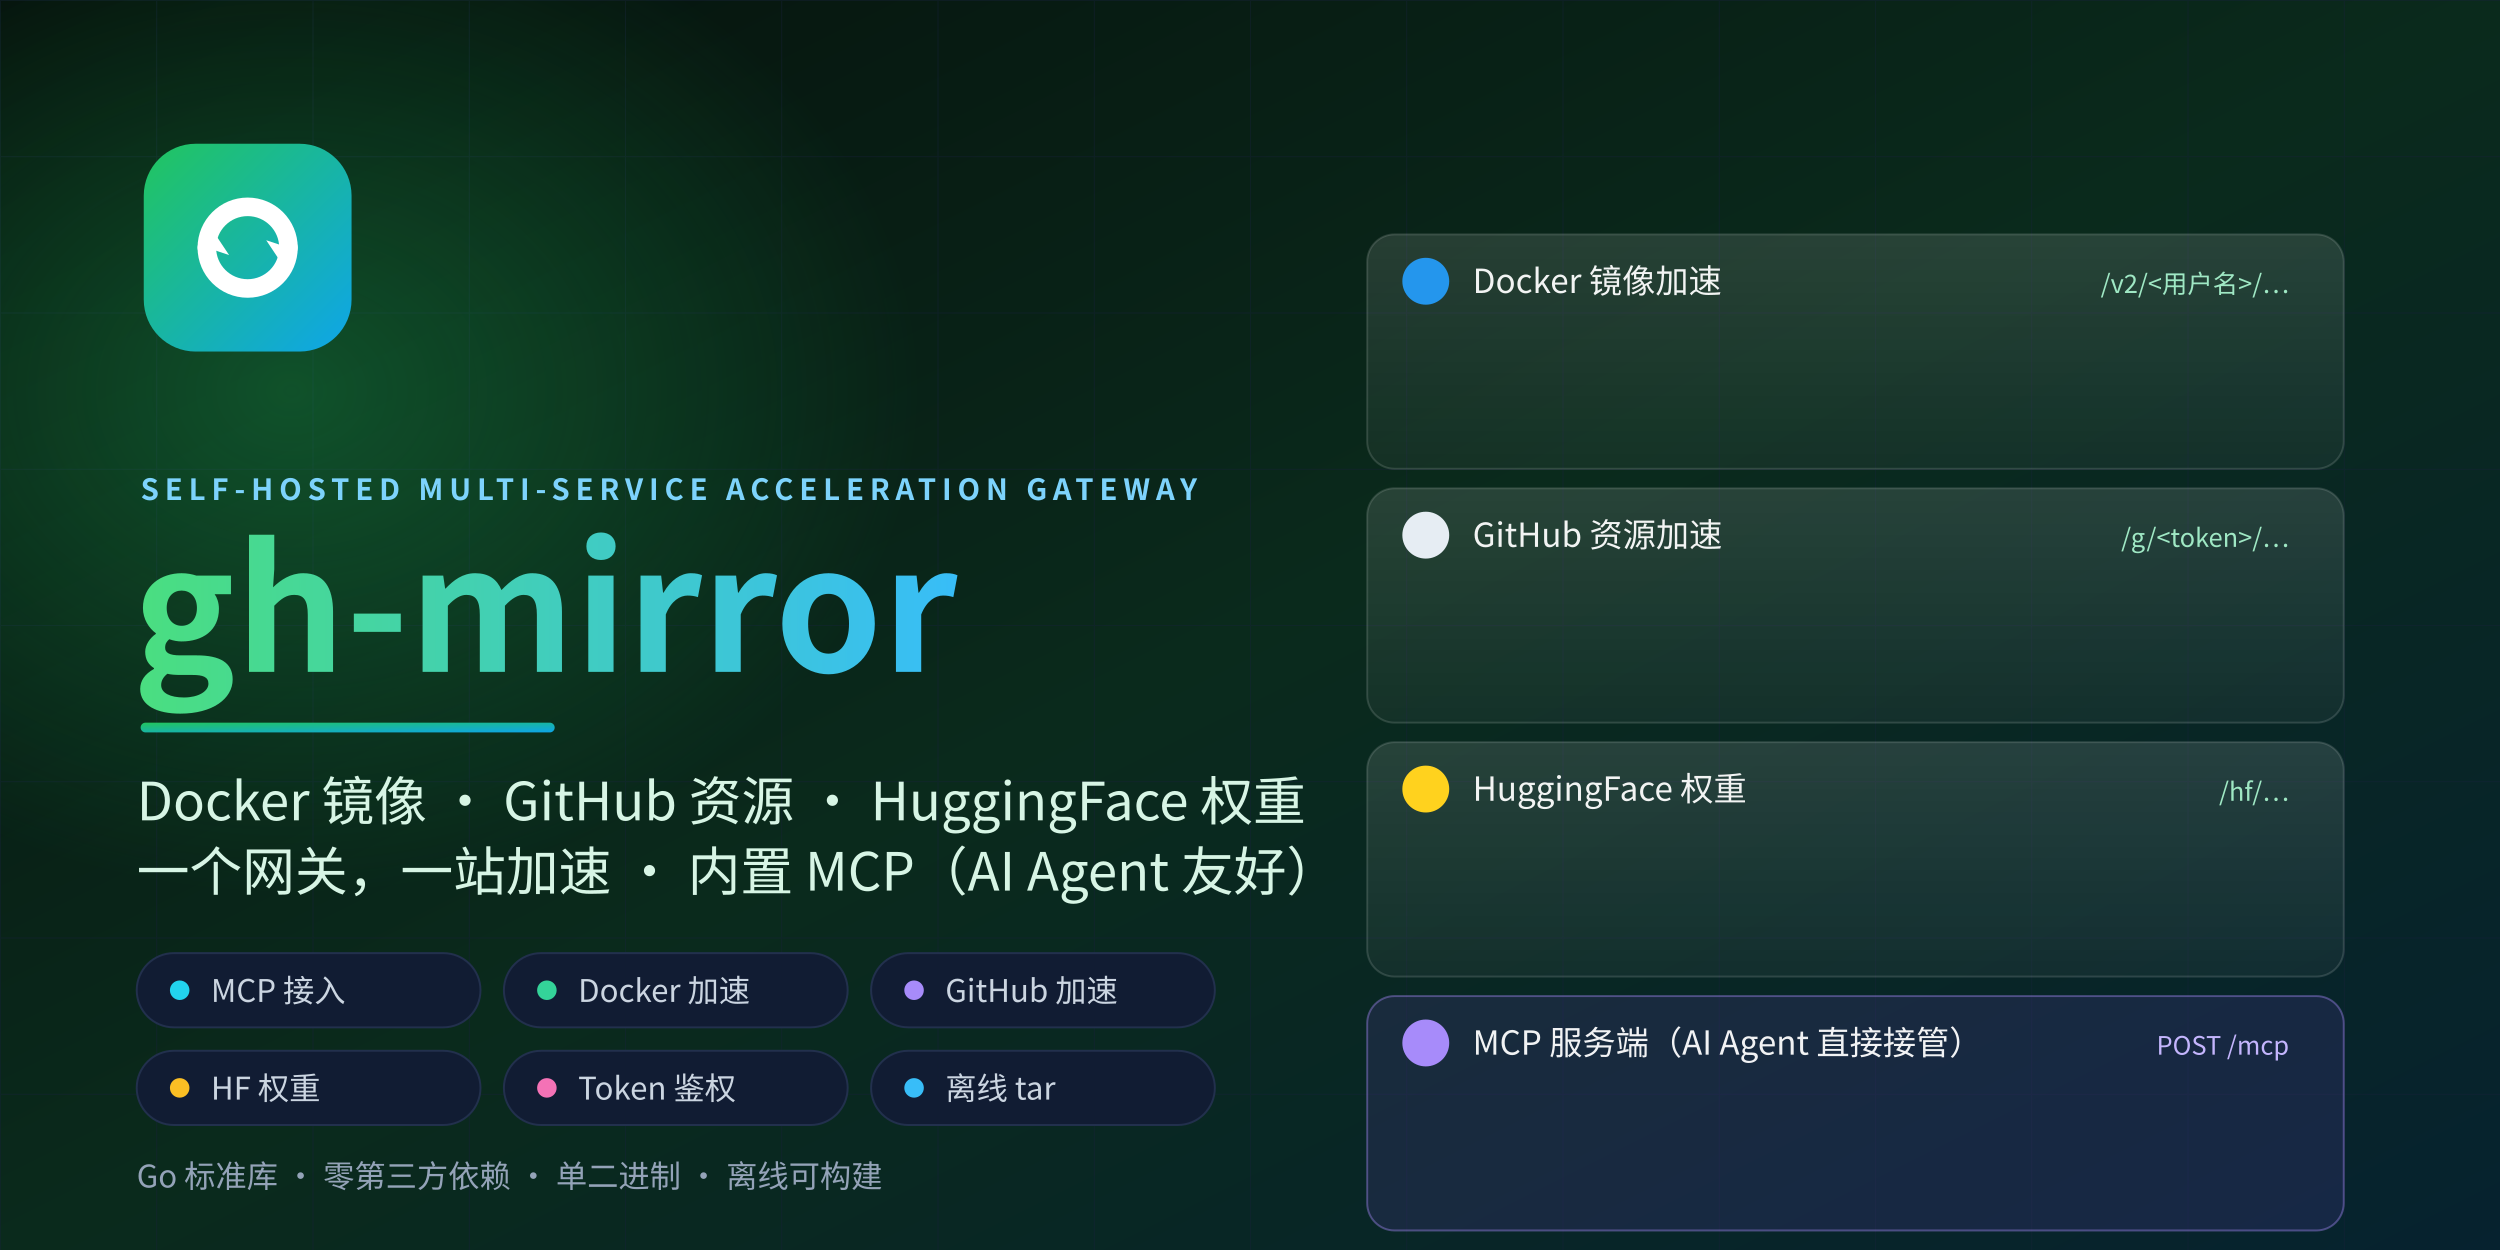
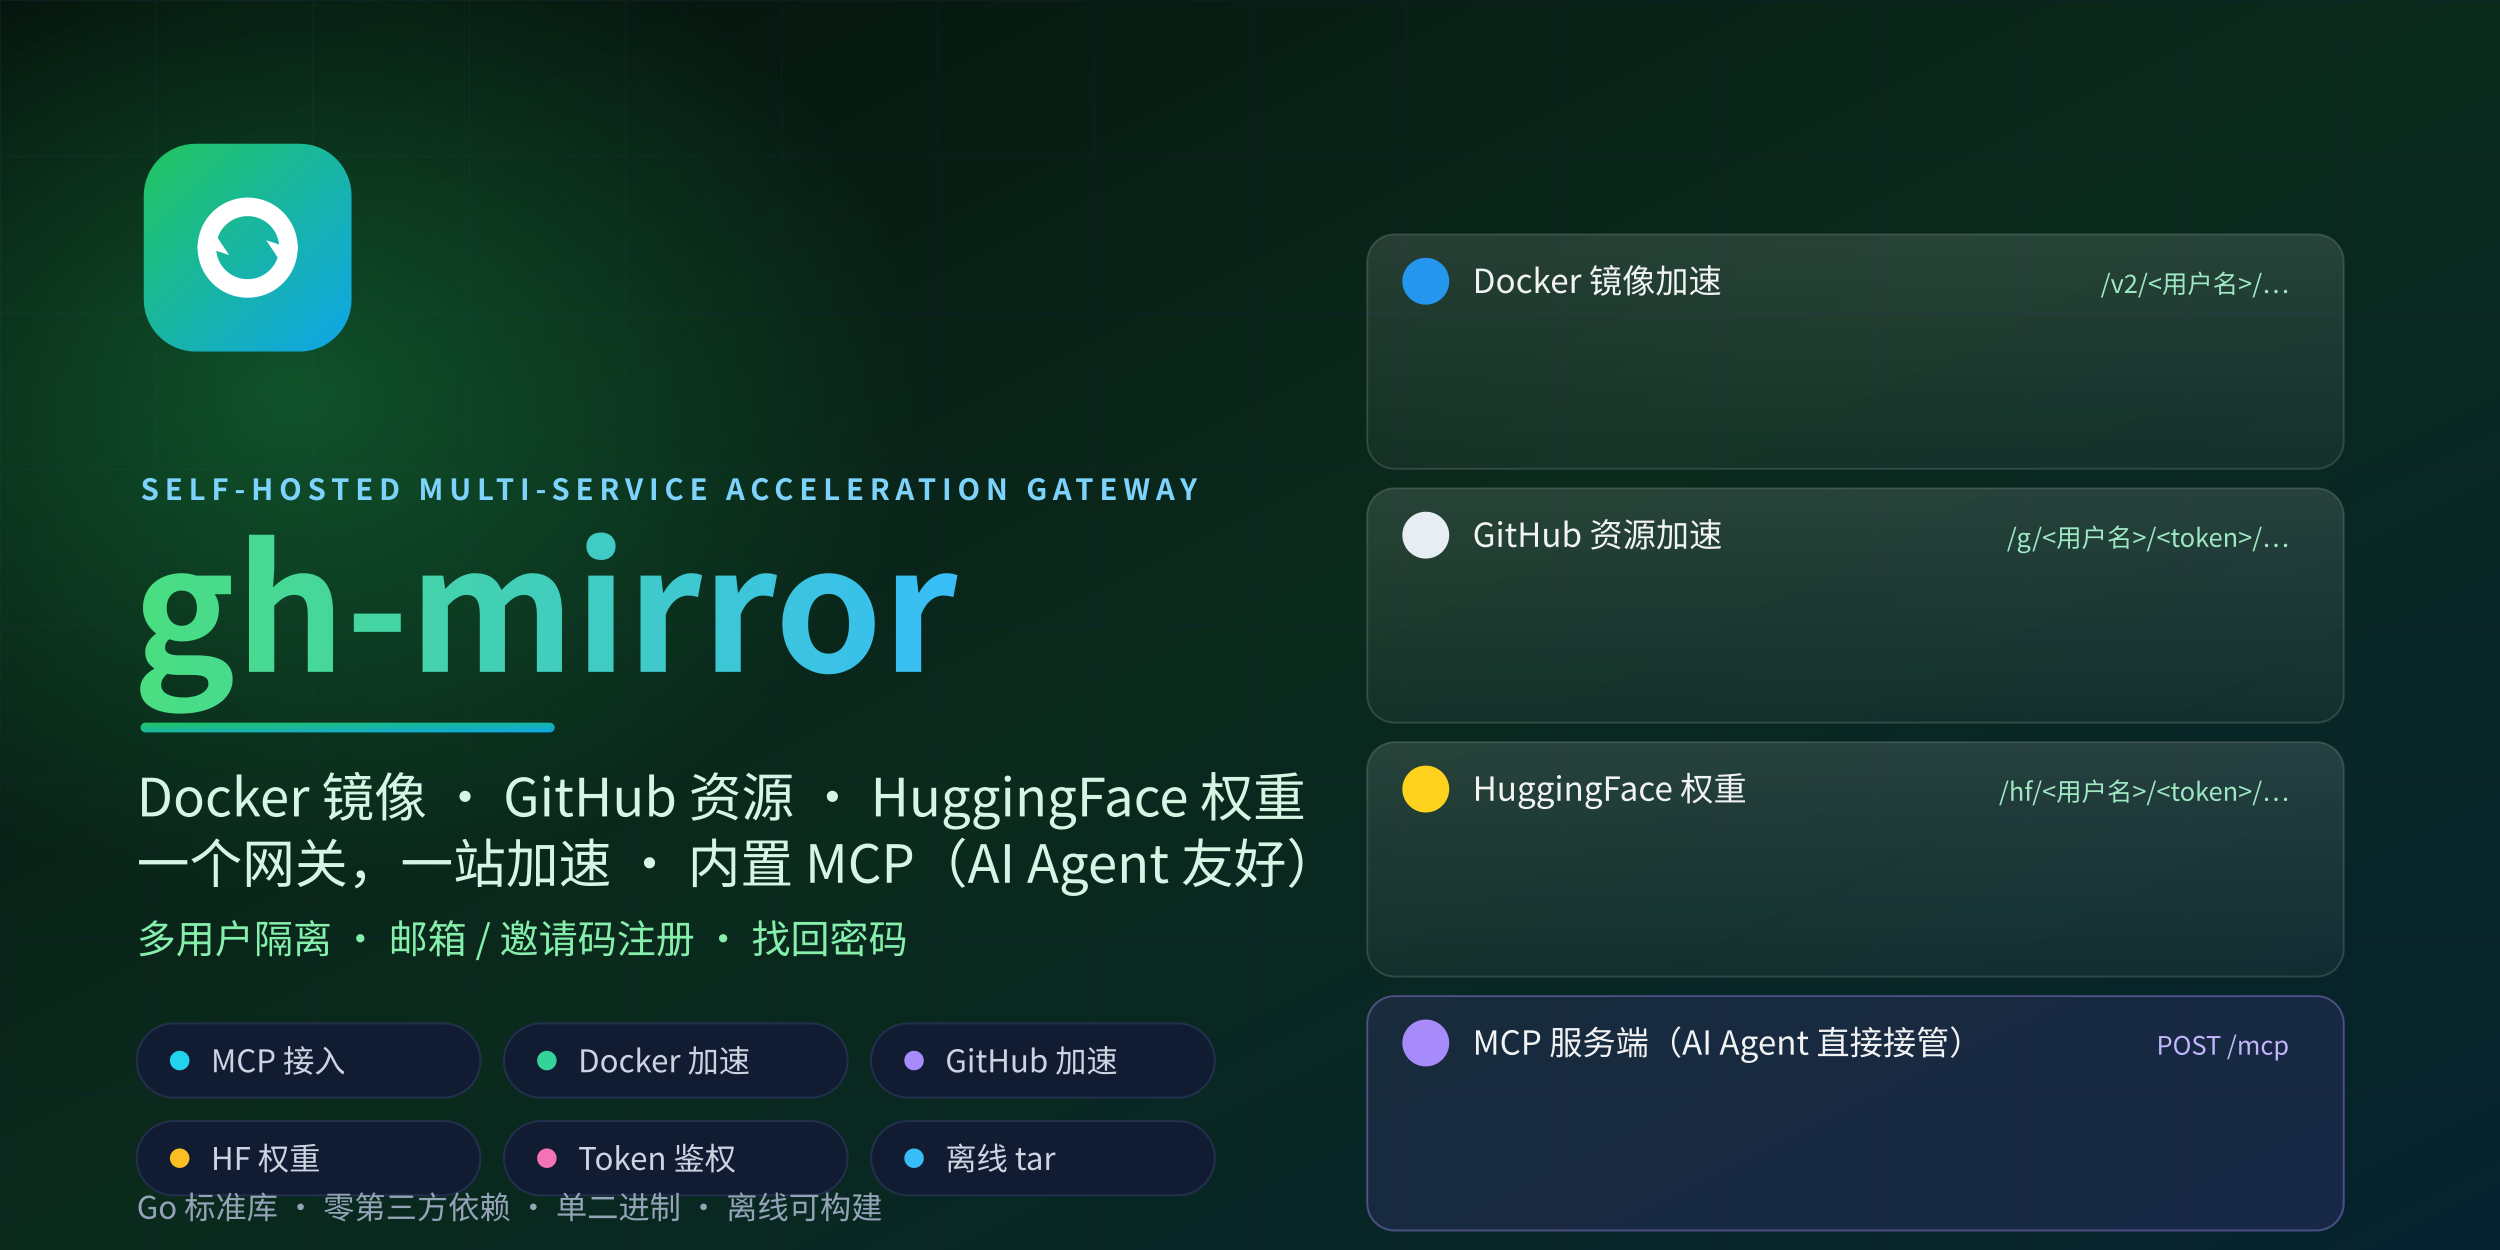
<svg xmlns="http://www.w3.org/2000/svg" width="1280" height="640" viewBox="0 0 1280 640" font-family="'Segoe UI','Microsoft YaHei','PingFang SC','Noto Sans CJK SC',sans-serif">
  <defs>
    <linearGradient id="bg" x1="0" y1="0" x2="1" y2="1">
      <stop offset="0" stop-color="#05100b" />
      <stop offset="0.5" stop-color="#0a2a1c" />
      <stop offset="1" stop-color="#06222f" />
    </linearGradient>
    <radialGradient id="glow" cx="0.5" cy="0.5" r="0.5">
      <stop offset="0" stop-color="#22c55e" stop-opacity="0.32" />
      <stop offset="1" stop-color="#22c55e" stop-opacity="0" />
    </radialGradient>
    <linearGradient id="logoGrad" x1="0" y1="0" x2="1" y2="1">
      <stop offset="0" stop-color="#22c55e" />
      <stop offset="1" stop-color="#0ea5e9" />
    </linearGradient>
    <linearGradient id="title" x1="0" y1="0" x2="1" y2="0">
      <stop offset="0" stop-color="#4ade80" />
      <stop offset="1" stop-color="#38bdf8" />
    </linearGradient>
    <linearGradient id="card" x1="0" y1="0" x2="0" y2="1">
      <stop offset="0" stop-color="#ffffff" stop-opacity="0.12" />
      <stop offset="1" stop-color="#ffffff" stop-opacity="0.04" />
    </linearGradient>
    <pattern id="grid" width="80" height="80" patternUnits="userSpaceOnUse">
      <path d="M 80 0 L 0 0 0 80" fill="none" stroke="#16213a" stroke-width="1" />
    </pattern>
  </defs>
  <rect width="1280" height="640" fill="url(#bg)" />
  <rect width="1280" height="640" fill="url(#grid)" opacity="0.4" />
  <ellipse cx="150" cy="200" rx="320" ry="260" fill="url(#glow)" />
  <g transform="translate(66,66) scale(1.9)">
    <rect x="4" y="4" width="56" height="56" rx="14" fill="url(#logoGrad)" />
    <g fill="none" stroke="#ffffff" stroke-width="5" stroke-linecap="round">
      <path d="M21 32 A11 11 0 0 1 43 32" />
      <path d="M43 32 A11 11 0 0 1 21 32" />
    </g>
    <path d="M43 32 L37 30 L41 36 Z" fill="#ffffff" />
    <path d="M21 32 L27 34 L23 28 Z" fill="#ffffff" />
  </g>
  <text x="72" y="256" font-size="15" letter-spacing="3" fill="#7dd3fc" font-weight="600">SELF-HOSTED MULTI-SERVICE ACCELERATION GATEWAY</text>
  <text x="68" y="344" font-size="88" font-weight="800" fill="url(#title)">gh-mirror</text>
  <rect x="72" y="370" width="212" height="5" rx="2.5" fill="url(#logoGrad)" />
-   <text x="70" y="420" font-size="27" fill="#d7f5e5">Docker 镜像 · GitHub 资源 · HuggingFace 权重</text>
-   <text x="70" y="456" font-size="27" fill="#d7f5e5">一个网关，一站加速 · 内置 MCP（AI Agent 友好）</text>
+   <text x="70" y="418" font-size="27" fill="#d7f5e5">Docker 镜像 · GitHub 资源 · HuggingFace 权重</text>
+   <text x="70" y="452" font-size="27" fill="#d7f5e5">一个网关，一站加速 · 内置 MCP（AI Agent 友好）</text>
+   <text x="70" y="488" font-size="20" fill="#86efac">多用户隔离 · 邮箱 / 邀请码注册 · 找回密码</text>
  <g font-size="16" fill="#cbd5e1">
-     <rect x="70" y="488" width="176" height="38" rx="19" fill="#111c33" stroke="#22304d" />
-     <circle cx="92" cy="507" r="5" fill="#22d3ee" />
-     <text x="108" y="513">MCP 接入</text>
-     <rect x="258" y="488" width="176" height="38" rx="19" fill="#111c33" stroke="#22304d" />
-     <circle cx="280" cy="507" r="5" fill="#34d399" />
-     <text x="296" y="513">Docker 加速</text>
-     <rect x="446" y="488" width="176" height="38" rx="19" fill="#111c33" stroke="#22304d" />
-     <circle cx="468" cy="507" r="5" fill="#a78bfa" />
-     <text x="484" y="513">GitHub 加速</text>
-     <rect x="70" y="538" width="176" height="38" rx="19" fill="#111c33" stroke="#22304d" />
-     <circle cx="92" cy="557" r="5" fill="#fbbf24" />
-     <text x="108" y="563">HF 权重</text>
-     <rect x="258" y="538" width="176" height="38" rx="19" fill="#111c33" stroke="#22304d" />
-     <circle cx="280" cy="557" r="5" fill="#f472b6" />
-     <text x="296" y="563">Token 鉴权</text>
-     <rect x="446" y="538" width="176" height="38" rx="19" fill="#111c33" stroke="#22304d" />
-     <circle cx="468" cy="557" r="5" fill="#38bdf8" />
-     <text x="484" y="563">离线 tar</text>
+     <rect x="70" y="524" width="176" height="38" rx="19" fill="#111c33" stroke="#22304d" />
+     <circle cx="92" cy="543" r="5" fill="#22d3ee" />
+     <text x="108" y="549">MCP 接入</text>
+     <rect x="258" y="524" width="176" height="38" rx="19" fill="#111c33" stroke="#22304d" />
+     <circle cx="280" cy="543" r="5" fill="#34d399" />
+     <text x="296" y="549">Docker 加速</text>
+     <rect x="446" y="524" width="176" height="38" rx="19" fill="#111c33" stroke="#22304d" />
+     <circle cx="468" cy="543" r="5" fill="#a78bfa" />
+     <text x="484" y="549">GitHub 加速</text>
+     <rect x="70" y="574" width="176" height="38" rx="19" fill="#111c33" stroke="#22304d" />
+     <circle cx="92" cy="593" r="5" fill="#fbbf24" />
+     <text x="108" y="599">HF 权重</text>
+     <rect x="258" y="574" width="176" height="38" rx="19" fill="#111c33" stroke="#22304d" />
+     <circle cx="280" cy="593" r="5" fill="#f472b6" />
+     <text x="296" y="599">Token 鉴权</text>
+     <rect x="446" y="574" width="176" height="38" rx="19" fill="#111c33" stroke="#22304d" />
+     <circle cx="468" cy="593" r="5" fill="#38bdf8" />
+     <text x="484" y="599">离线 tar</text>
  </g>
-   <text x="70" y="608" font-size="16" fill="#94a3b8">Go 标准库 · 零第三方依赖 · 单二进制 · 离线可构建</text>
+   <text x="70" y="624" font-size="16" fill="#94a3b8">Go 标准库 · 零第三方依赖 · 单二进制 · 离线可构建</text>
  <g>
    <rect x="700" y="120" width="500" height="120" rx="14" fill="url(#card)" stroke="#ffffff" stroke-opacity="0.14" />
    <circle cx="730" cy="144" r="12" fill="#2496ED" />
    <text x="754" y="150" font-size="17" fill="#ffffff" fill-opacity="0.94">Docker 镜像加速</text>
    <text x="1172" y="150" font-size="13" fill="#9fe8c4" text-anchor="end">/v2/&lt;用户名&gt;/…</text>
    <rect x="700" y="250" width="500" height="120" rx="14" fill="url(#card)" stroke="#ffffff" stroke-opacity="0.14" />
    <circle cx="730" cy="274" r="12" fill="#e6edf3" />
    <text x="754" y="280" font-size="17" fill="#ffffff" fill-opacity="0.94">GitHub 资源加速</text>
-     <text x="1172" y="280" font-size="13" fill="#9fe8c4" text-anchor="end">/g/&lt;token&gt;/…</text>
+     <text x="1172" y="280" font-size="13" fill="#9fe8c4" text-anchor="end">/g/&lt;用户名&gt;/&lt;token&gt;/…</text>
    <rect x="700" y="380" width="500" height="120" rx="14" fill="url(#card)" stroke="#ffffff" stroke-opacity="0.14" />
    <circle cx="730" cy="404" r="12" fill="#FFD21E" />
    <text x="754" y="410" font-size="17" fill="#ffffff" fill-opacity="0.94">HuggingFace 权重</text>
-     <text x="1172" y="410" font-size="13" fill="#9fe8c4" text-anchor="end">/hf/…</text>
+     <text x="1172" y="410" font-size="13" fill="#9fe8c4" text-anchor="end">/hf/&lt;用户名&gt;/&lt;token&gt;/…</text>
    <rect x="700" y="510" width="500" height="120" rx="14" fill="#6f42c1" fill-opacity="0.16" stroke="#a78bfa" stroke-opacity="0.4" />
    <circle cx="730" cy="534" r="12" fill="#a78bfa" />
    <text x="754" y="540" font-size="17" fill="#ffffff" fill-opacity="0.94">MCP 服务端（AI Agent 直接接管）</text>
    <text x="1172" y="540" font-size="13" fill="#c4b5fd" text-anchor="end">POST /mcp</text>
  </g>
</svg>
